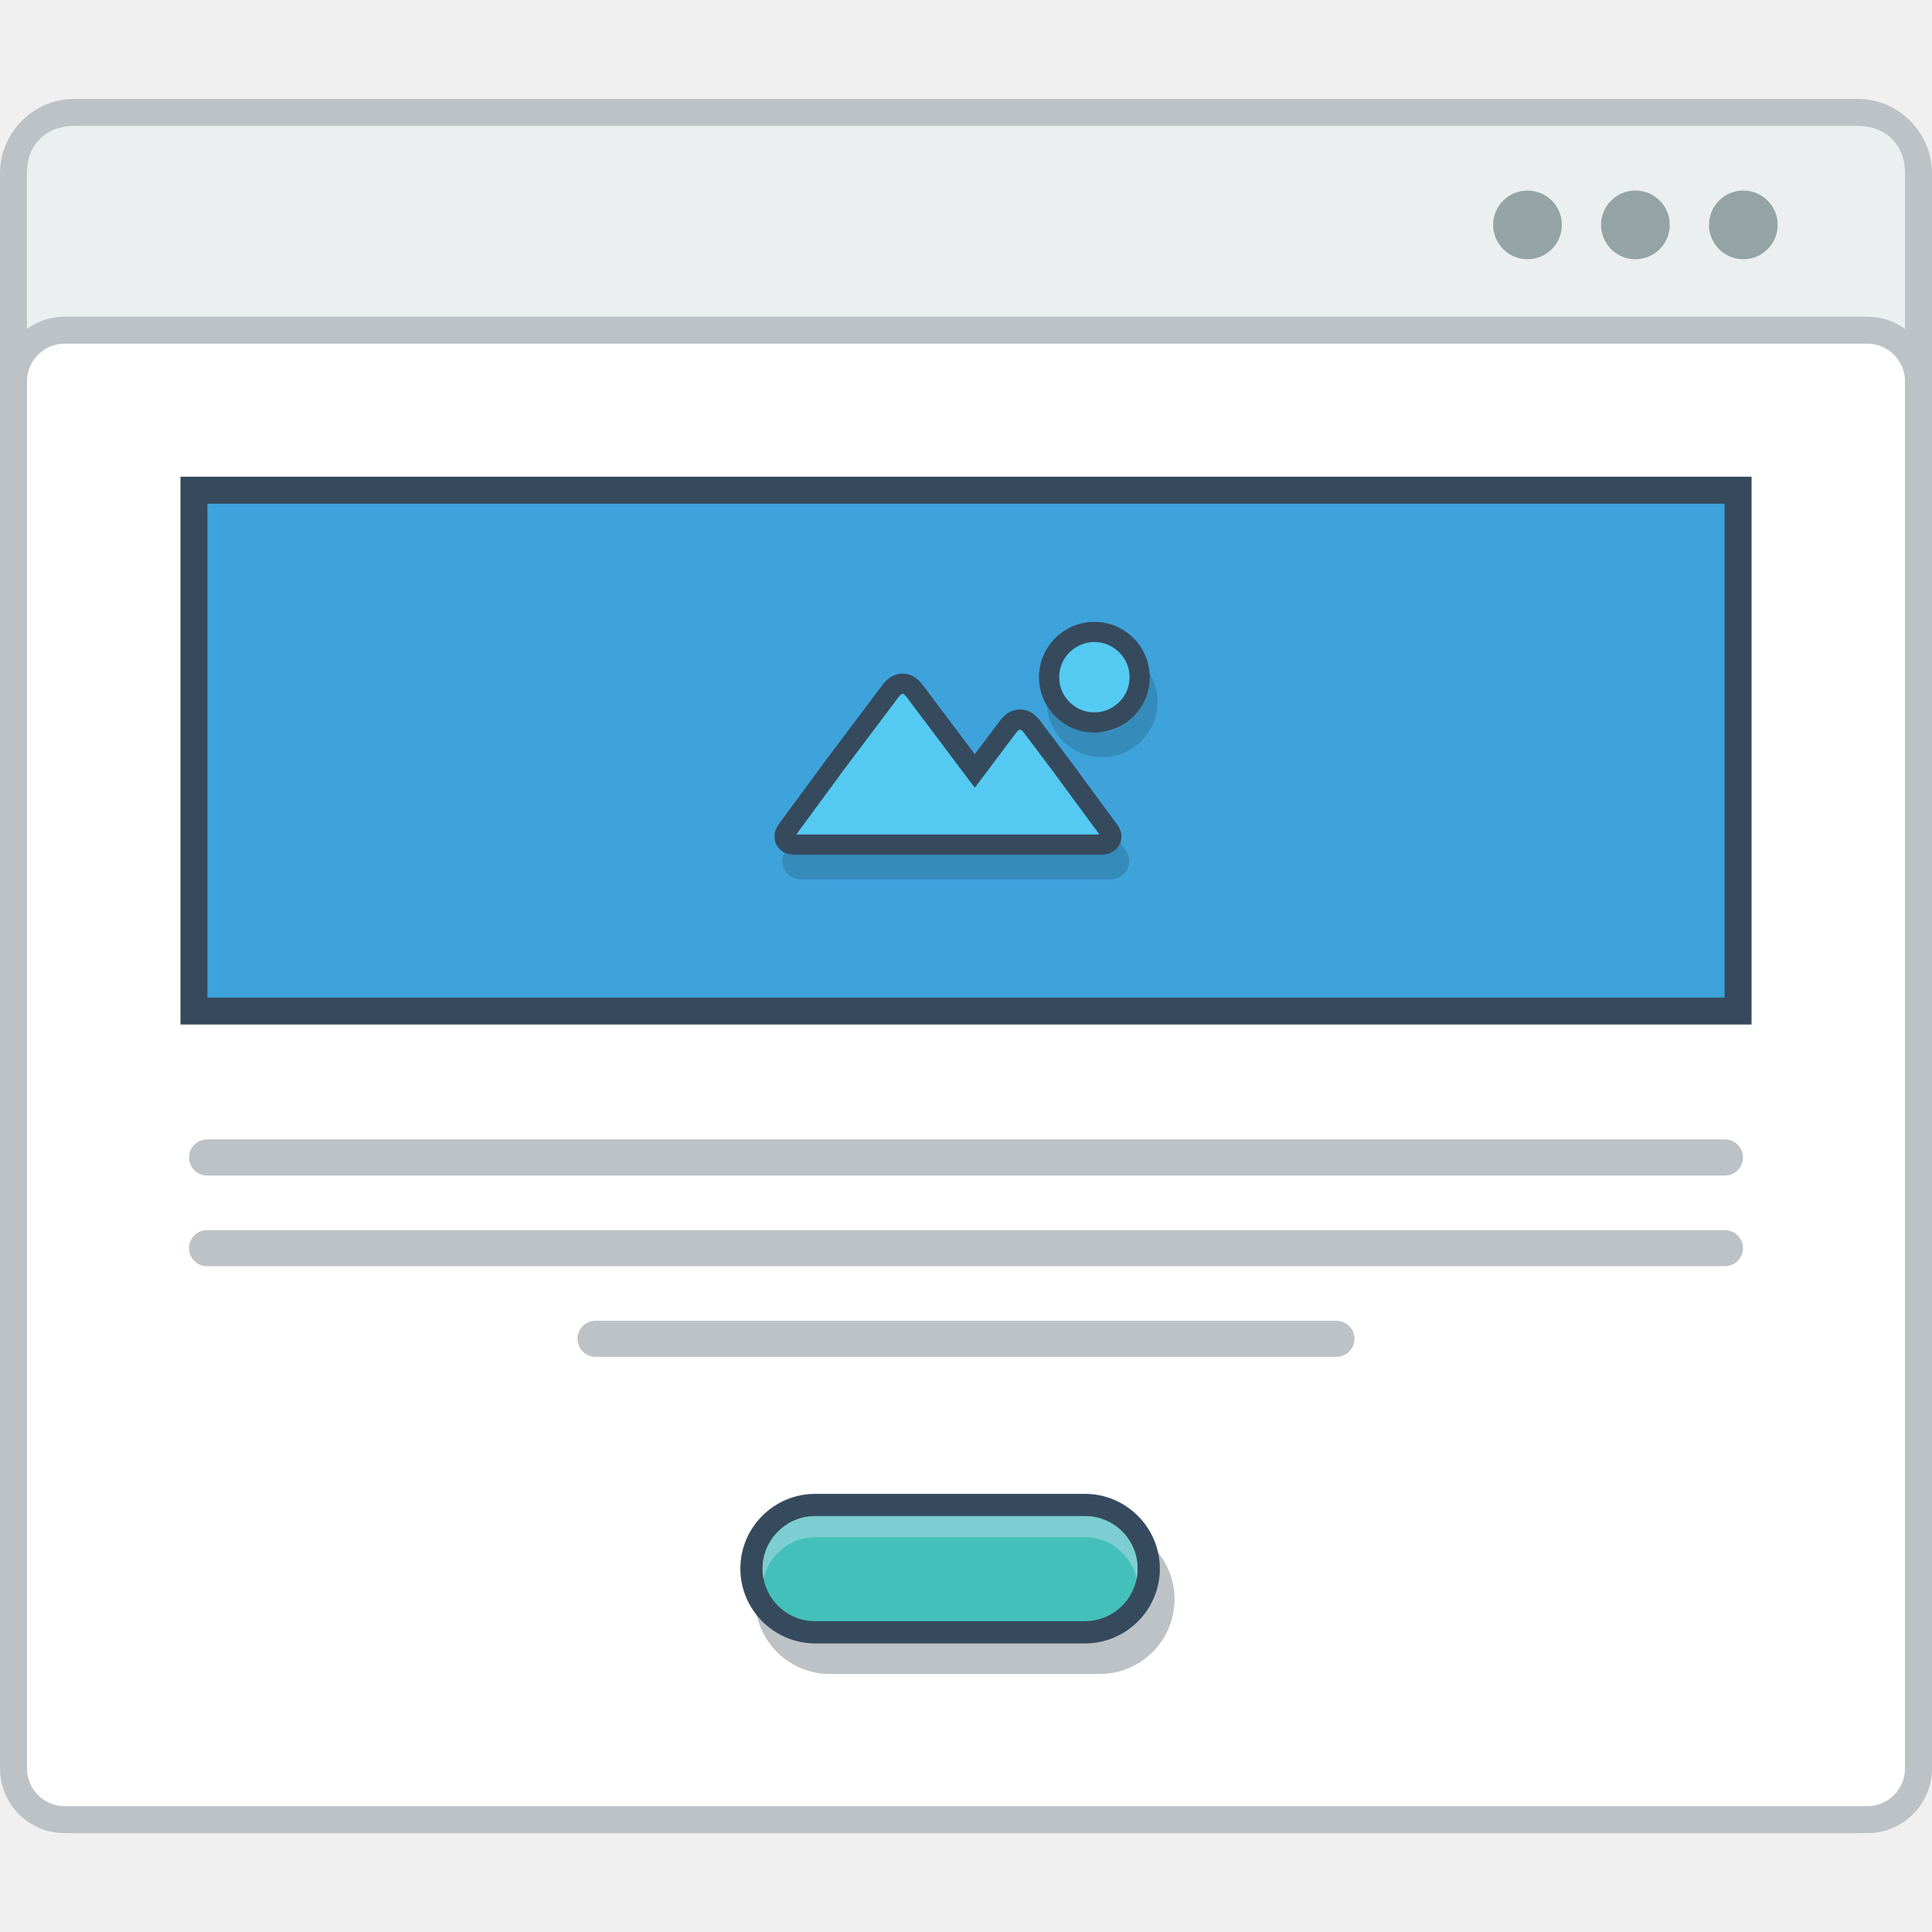
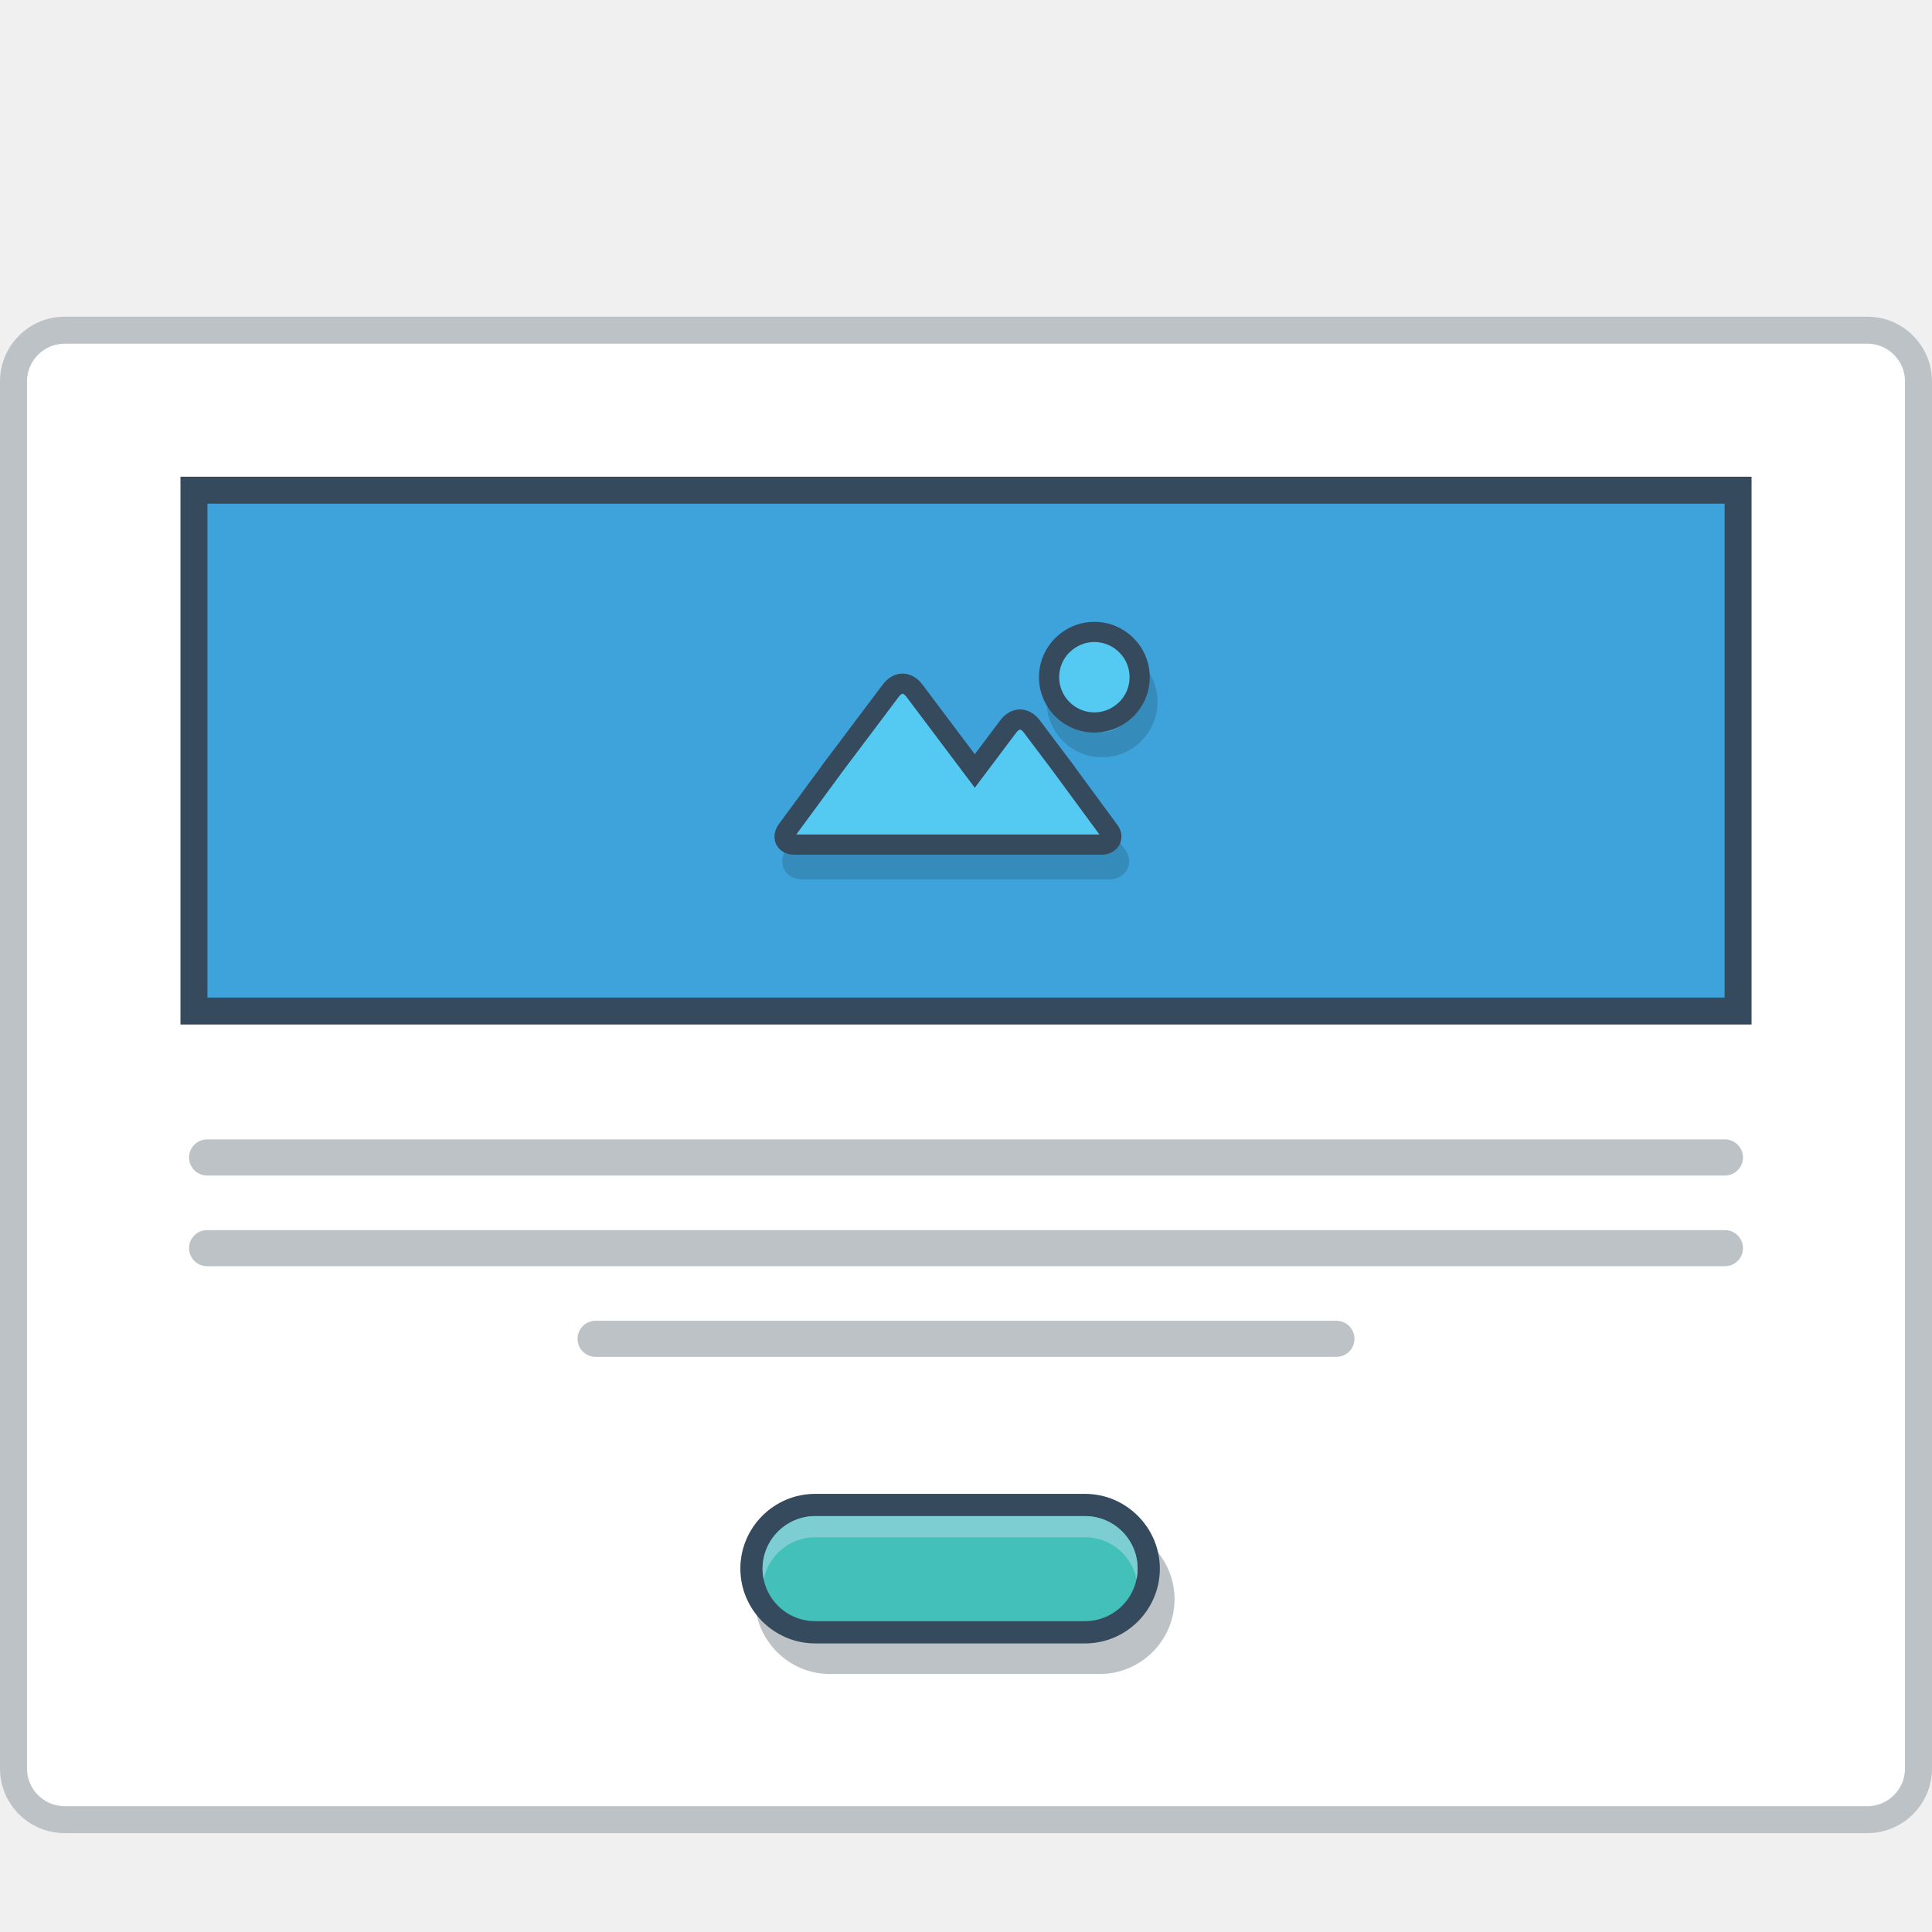
<svg xmlns="http://www.w3.org/2000/svg" version="1.0" id="Layer_1" x="0px" y="0px" width="800px" height="800px" viewBox="198.656 214.977 422.001 378.806" enable-background="new 0 0 800 800" xml:space="preserve">
  <g>
-     <path fill="#BCC2C6" d="M214.907,214.977h389.507c4.461,0,8.53,1.83,11.472,4.771v0.025c2.941,2.933,4.771,6.993,4.771,11.455   v346.311c0,4.462-1.829,8.523-4.771,11.464v0.017c-2.941,2.941-7.011,4.763-11.472,4.763H214.907c-4.47,0-8.539-1.821-11.472-4.763   v-0.017c-2.941-2.94-4.779-7.002-4.779-11.464V231.228c0-4.461,1.838-8.522,4.779-11.455v-0.025   C206.368,216.807,210.438,214.977,214.907,214.977" />
-     <path fill="#EBEFF0" d="M614.758,231.228v346.311c0,6.526-4.545,10.353-10.344,10.353H214.907c-5.799,0-10.353-3.718-10.353-10.353   V231.228c0-6.759,4.578-10.352,10.353-10.352h389.507C610.204,220.875,614.758,224.594,614.758,231.228" />
    <path fill="#BCC2C6" d="M212.76,262.559h393.793c3.886,0,7.411,1.58,9.959,4.136c2.558,2.557,4.145,6.083,4.145,9.968v303.024   c0,3.885-1.587,7.41-4.145,9.967c-2.548,2.549-6.073,4.128-9.959,4.128H212.76c-3.877,0-7.402-1.579-9.959-4.128   c-2.558-2.557-4.145-6.082-4.145-9.967V276.663c0-3.885,1.587-7.411,4.145-9.968C205.357,264.139,208.883,262.559,212.76,262.559" />
    <path fill-rule="evenodd" clip-rule="evenodd" fill="#FFFFFF" d="M212.76,268.45c-2.181,0-4.244,0.869-5.79,2.415   c-1.546,1.546-2.415,3.618-2.415,5.798v303.024c0,2.181,0.869,4.252,2.415,5.798s3.609,2.414,5.79,2.414h393.793   c2.189,0,4.253-0.868,5.798-2.414c1.538-1.546,2.407-3.617,2.407-5.798V276.663c0-2.189-0.869-4.252-2.407-5.798   c-1.545-1.545-3.616-2.415-5.798-2.415H212.76z" />
-     <path fill-rule="evenodd" clip-rule="evenodd" fill="#94A4A5" d="M555.87,234.996c4.153,0,7.512,3.359,7.512,7.503   c0,4.145-3.358,7.503-7.512,7.503c-4.144,0-7.502-3.358-7.502-7.503C548.368,238.354,551.727,234.996,555.87,234.996    M579.449,234.996c4.145,0,7.502,3.359,7.502,7.503c0,4.145-3.357,7.503-7.502,7.503s-7.504-3.358-7.504-7.503   C571.945,238.354,575.305,234.996,579.449,234.996z M532.31,234.996c4.145,0,7.503,3.359,7.503,7.503   c0,4.145-3.358,7.503-7.503,7.503c-4.152,0-7.512-3.358-7.512-7.503C524.798,238.354,528.157,234.996,532.31,234.996z" />
    <rect x="238.076" y="297.508" fill-rule="evenodd" clip-rule="evenodd" fill="#364A5E" width="343.169" height="119.654" />
    <rect x="243.967" y="303.399" fill="#3EA3DB" width="331.388" height="107.873" />
    <path opacity="0.15" fill="#010101" d="M444.096,342.008c-1.203-1.194-2.865-1.938-4.695-1.938c-1.838,0-3.492,0.744-4.695,1.938   c-1.195,1.195-1.938,2.857-1.938,4.696c0,1.821,0.743,3.484,1.938,4.679c1.203,1.203,2.857,1.947,4.695,1.947   c1.83,0,3.492-0.744,4.695-1.938c1.187-1.194,1.931-2.857,1.931-4.687C446.026,344.865,445.282,343.203,444.096,342.008    M439.4,334.605c3.326,0,6.351,1.354,8.539,3.542l0.009,0.008c2.189,2.189,3.542,5.205,3.542,8.547c0,3.325-1.353,6.35-3.542,8.539   l-0.009,0.009c-2.188,2.189-5.213,3.542-8.539,3.542c-3.342,0-6.367-1.354-8.556-3.551c-2.188-2.18-3.542-5.205-3.542-8.539   c0-3.342,1.354-6.358,3.542-8.547l0.017-0.008C433.05,335.959,436.067,334.605,439.4,334.605z M433.603,364.25L433.603,364.25   l0.083,0.117l1.537,2.039l-0.017,0.017l9.174,12.466c0.652,0.894,0.936,1.797,0.936,2.641h-0.017c0,0.668-0.158,1.287-0.451,1.813   c-0.275,0.501-0.66,0.928-1.119,1.262c-0.752,0.551-1.721,0.869-2.698,0.869v-0.018l-23.069,0.009l-44.173-0.009   c-1.062,0-1.989-0.3-2.699-0.827c-0.484-0.359-0.886-0.827-1.153-1.362h-0.017c-0.251-0.518-0.384-1.103-0.384-1.721h-0.008   c0-0.919,0.309-1.888,0.994-2.807l9.666-13.151l-0.008-0.017l0.885-1.169l0.101-0.15l0.009,0.008l0.017-0.025l11.948-15.892   c0.426-0.551,0.885-1.019,1.37-1.387c0.936-0.702,1.955-1.044,3.016-1.036c1.054,0,2.064,0.351,2.975,1.036   c0.501,0.368,0.952,0.835,1.37,1.387l11.413,15.173l5.515-7.336c0.417-0.56,0.886-1.019,1.37-1.395   c0.919-0.686,1.938-1.037,2.991-1.045c1.053,0,2.072,0.351,3.007,1.045c0.485,0.368,0.945,0.827,1.371,1.395l6.05,8.046   L433.603,364.25z M438.439,380.015l-9.232-12.541l-0.385-0.535l-5.647-7.503l-0.009-0.017l-0.008,0.017l-6.384,8.48l-1.319,1.755   l-2.173,2.899l-2.173-2.899l-1.319-1.755l-12.266-16.301l-0.017-0.025l-0.017,0.025l-11.58,15.39l-0.351,0.468l-9.217,12.541   l41.617,0.008L438.439,380.015z" />
    <path fill="#364A5E" d="M437.696,329.208c3.334,0,6.35,1.354,8.539,3.542l0.017,0.008c2.181,2.189,3.542,5.205,3.542,8.539   c0,3.333-1.361,6.35-3.542,8.547h-0.017c-2.189,2.189-5.205,3.542-8.539,3.542c-3.342,0-6.367-1.354-8.556-3.542   c-2.181-2.181-3.543-5.206-3.543-8.547c0-3.334,1.362-6.35,3.543-8.539l0.016-0.008   C431.346,330.562,434.371,329.208,437.696,329.208 M431.906,358.852L431.906,358.852l0.083,0.109l1.529,2.038l-0.017,0.017   l9.174,12.475c0.66,0.894,0.936,1.788,0.936,2.64h-0.008c0,0.668-0.158,1.278-0.46,1.813c-0.268,0.501-0.651,0.927-1.119,1.262   c-0.752,0.551-1.722,0.86-2.699,0.86v-0.008h-23.068h-44.165c-1.069,0-1.988-0.301-2.707-0.835   c-0.485-0.351-0.877-0.819-1.152-1.362h-0.01c-0.259-0.51-0.392-1.095-0.392-1.721l0,0c0-0.911,0.309-1.88,0.985-2.808   l9.675-13.142l-0.017-0.017l0.887-1.169l0.107-0.15l0,0l0.025-0.017l11.948-15.892c0.417-0.56,0.885-1.019,1.37-1.387   c0.936-0.702,1.955-1.053,3.008-1.044s2.072,0.359,2.982,1.044c0.494,0.368,0.952,0.835,1.37,1.387l11.405,15.173l5.522-7.344   c0.417-0.56,0.877-1.019,1.362-1.387c0.919-0.694,1.938-1.045,2.999-1.045c1.053,0,2.072,0.343,2.999,1.045   c0.484,0.359,0.953,0.827,1.371,1.387l6.049,8.055L431.906,358.852z" />
    <path fill-rule="evenodd" clip-rule="evenodd" fill="#54CAF2" d="M437.696,333.611c-2.039,0-3.978,0.811-5.465,2.297l0.017-0.025   c-1.437,1.445-2.239,3.367-2.239,5.414s0.803,3.985,2.256,5.431c1.446,1.454,3.385,2.256,5.432,2.256   c2.038,0,3.977-0.811,5.464-2.298l-0.017,0.025c1.445-1.445,2.239-3.367,2.239-5.414s-0.794-3.969-2.223-5.389l-0.042-0.042   C441.673,334.422,439.734,333.611,437.696,333.611 M372.593,375.646l43.664,0.008l22.534-0.008l-10.344-14.07l-6.141-8.154   c-0.135-0.184-0.301-0.368-0.485-0.518c-0.101-0.067-0.233-0.151-0.352-0.151c-0.133,0-0.25,0.084-0.351,0.151   c-0.192,0.15-0.35,0.334-0.501,0.518l-9.04,12.022l-14.922-19.843c-0.151-0.192-0.311-0.376-0.502-0.518   c-0.092-0.075-0.226-0.167-0.352-0.167c-0.124,0-0.25,0.092-0.351,0.167c-0.184,0.134-0.351,0.326-0.492,0.518l-12.023,15.975   L372.593,375.646z" />
    <path fill-rule="evenodd" clip-rule="evenodd" fill="#BCC2C6" d="M243.874,442.262h331.564c2.155,0,3.936,1.771,3.936,3.935v0.009   c0,2.163-1.78,3.936-3.936,3.936H243.874c-2.155,0-3.927-1.772-3.927-3.936v-0.009   C239.947,444.032,241.719,442.262,243.874,442.262" />
    <path fill-rule="evenodd" clip-rule="evenodd" fill="#BCC2C6" d="M243.874,462.071h331.564c2.155,0,3.936,1.771,3.936,3.935v0.009   c0,2.164-1.78,3.936-3.936,3.936H243.874c-2.155,0-3.927-1.771-3.927-3.936v-0.009   C239.947,463.842,241.719,462.071,243.874,462.071" />
    <path fill-rule="evenodd" clip-rule="evenodd" fill="#BCC2C6" d="M328.745,481.872h161.831c2.163,0,3.934,1.771,3.934,3.944l0,0   c0,2.164-1.771,3.943-3.934,3.943H328.745c-2.172,0-3.943-1.779-3.943-3.943l0,0C324.802,483.644,326.573,481.872,328.745,481.872" />
    <path fill="#BCC2C6" d="M438.874,534.435h-58.97c-2.265,0-4.32,0.928-5.824,2.432c-1.496,1.495-2.423,3.56-2.423,5.815v0.008   c0,2.272,0.919,4.336,2.406,5.823l0.017,0.017c1.487,1.488,3.552,2.406,5.824,2.406h58.97c2.265,0,4.327-0.928,5.824-2.423   c1.504-1.496,2.431-3.559,2.431-5.823v-0.008c0-2.265-0.927-4.329-2.423-5.833C443.211,535.362,441.146,534.435,438.874,534.435    M379.904,526.355h58.97c4.486,0,8.564,1.838,11.522,4.796l0.017,0.017c2.957,2.957,4.795,7.035,4.795,11.514v0.008   c0,4.495-1.838,8.581-4.795,11.539c-2.958,2.957-7.044,4.795-11.539,4.795h-58.97c-4.471,0-8.557-1.838-11.522-4.795v-0.009   l-0.017-0.008c-2.958-2.966-4.795-7.044-4.795-11.522v-0.008c0-4.487,1.837-8.573,4.795-11.53   C371.323,528.193,375.417,526.355,379.904,526.355z" />
    <path fill="#364A5E" d="M376.704,519.68h58.962c4.486,0,8.564,1.838,11.521,4.796l0.017,0.017   c2.958,2.958,4.796,7.044,4.796,11.521l0,0c0,4.495-1.838,8.581-4.796,11.539c-2.957,2.958-7.035,4.795-11.538,4.795h-58.962   c-4.479,0-8.557-1.837-11.53-4.795v-0.01l-0.017-0.008c-2.958-2.966-4.787-7.043-4.787-11.521l0,0   c0-4.494,1.829-8.581,4.787-11.538C368.114,521.518,372.209,519.68,376.704,519.68" />
    <path fill="#43C0B9" d="M435.666,524.542c3.049,0,5.957,1.212,8.112,3.359c2.156,2.155,3.358,5.063,3.358,8.112   c0,3.041-1.211,5.949-3.366,8.104c-2.147,2.146-5.056,3.367-8.104,3.367h-58.962c-3.05,0-5.949-1.195-8.104-3.351l-0.017-0.017   c-2.156-2.155-3.359-5.063-3.359-8.104c0-3.05,1.22-5.948,3.376-8.104c2.155-2.155,5.055-3.367,8.104-3.367H435.666z" />
    <path fill="#7CCED2" d="M435.666,524.542c3.049,0,5.957,1.212,8.112,3.359c2.156,2.155,3.358,5.063,3.358,8.112   c0,0.785-0.083,1.554-0.232,2.306c-0.452-2.181-1.521-4.194-3.126-5.798c-2.155-2.155-5.063-3.359-8.112-3.359h-58.962   c-3.05,0-5.949,1.221-8.104,3.368c-1.605,1.604-2.69,3.617-3.143,5.798c-0.149-0.752-0.233-1.529-0.233-2.314   c0-3.05,1.22-5.948,3.376-8.104c2.155-2.155,5.055-3.367,8.104-3.367H435.666z" />
  </g>
</svg>
